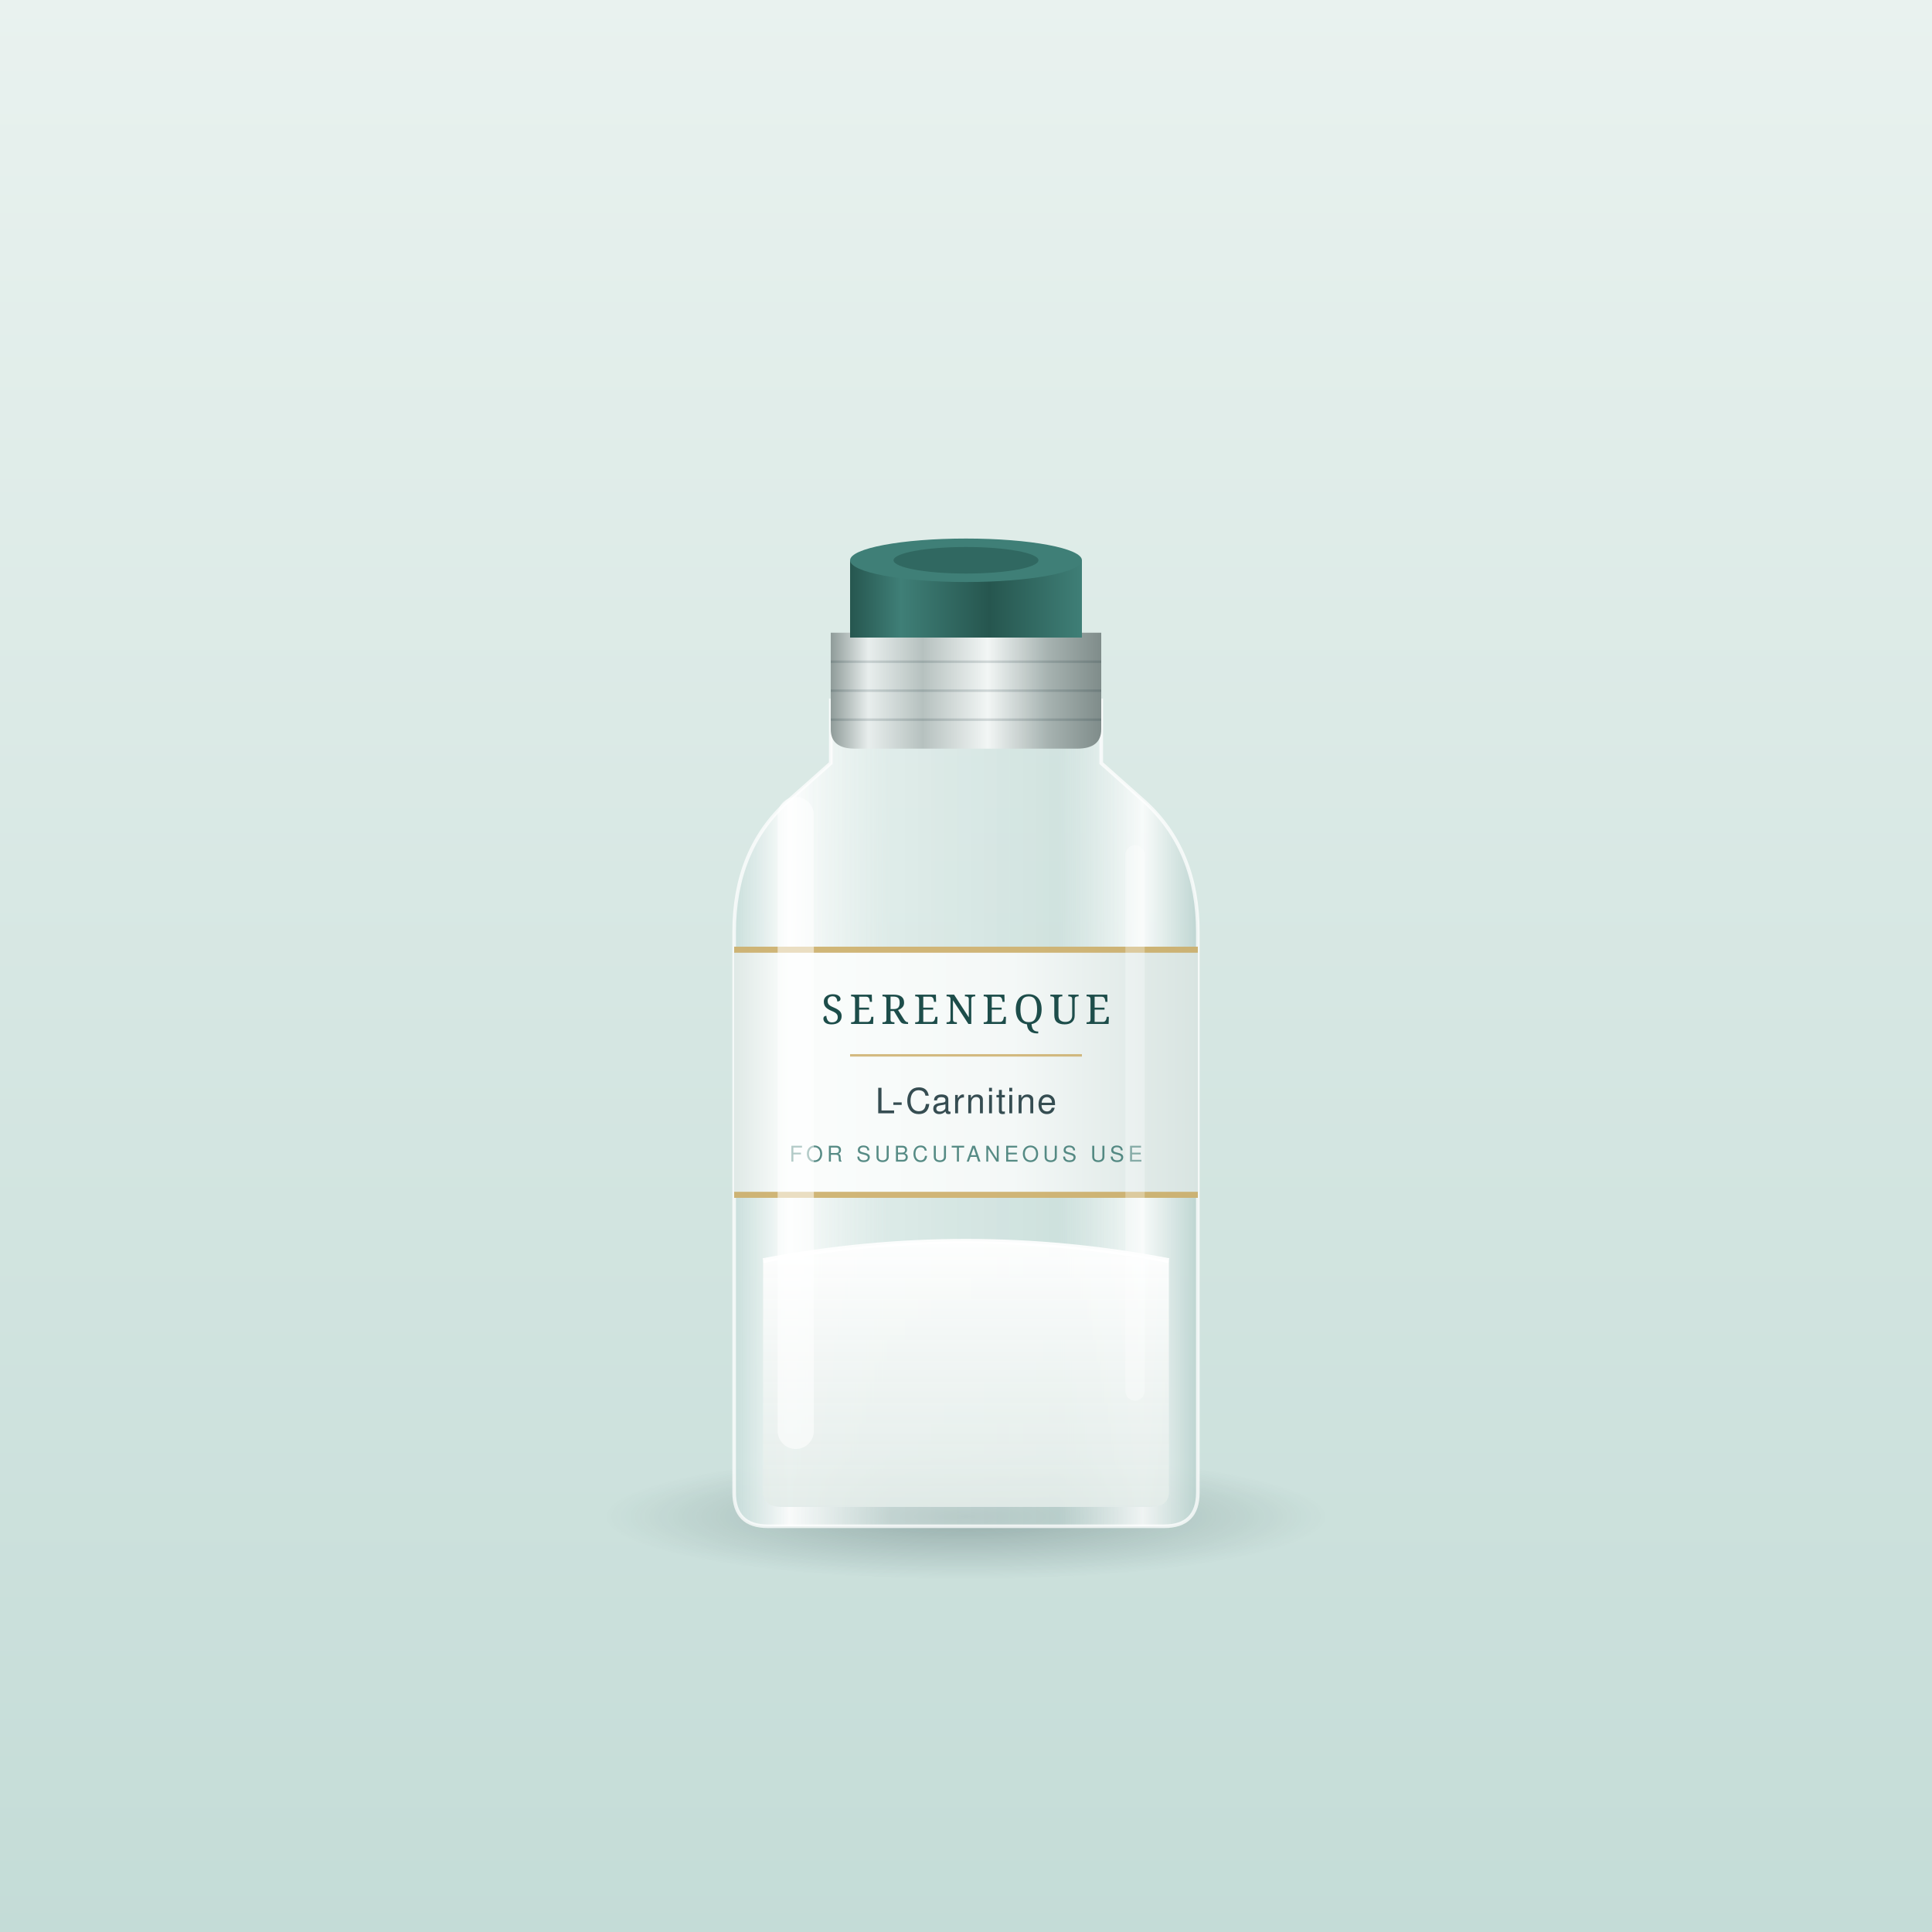
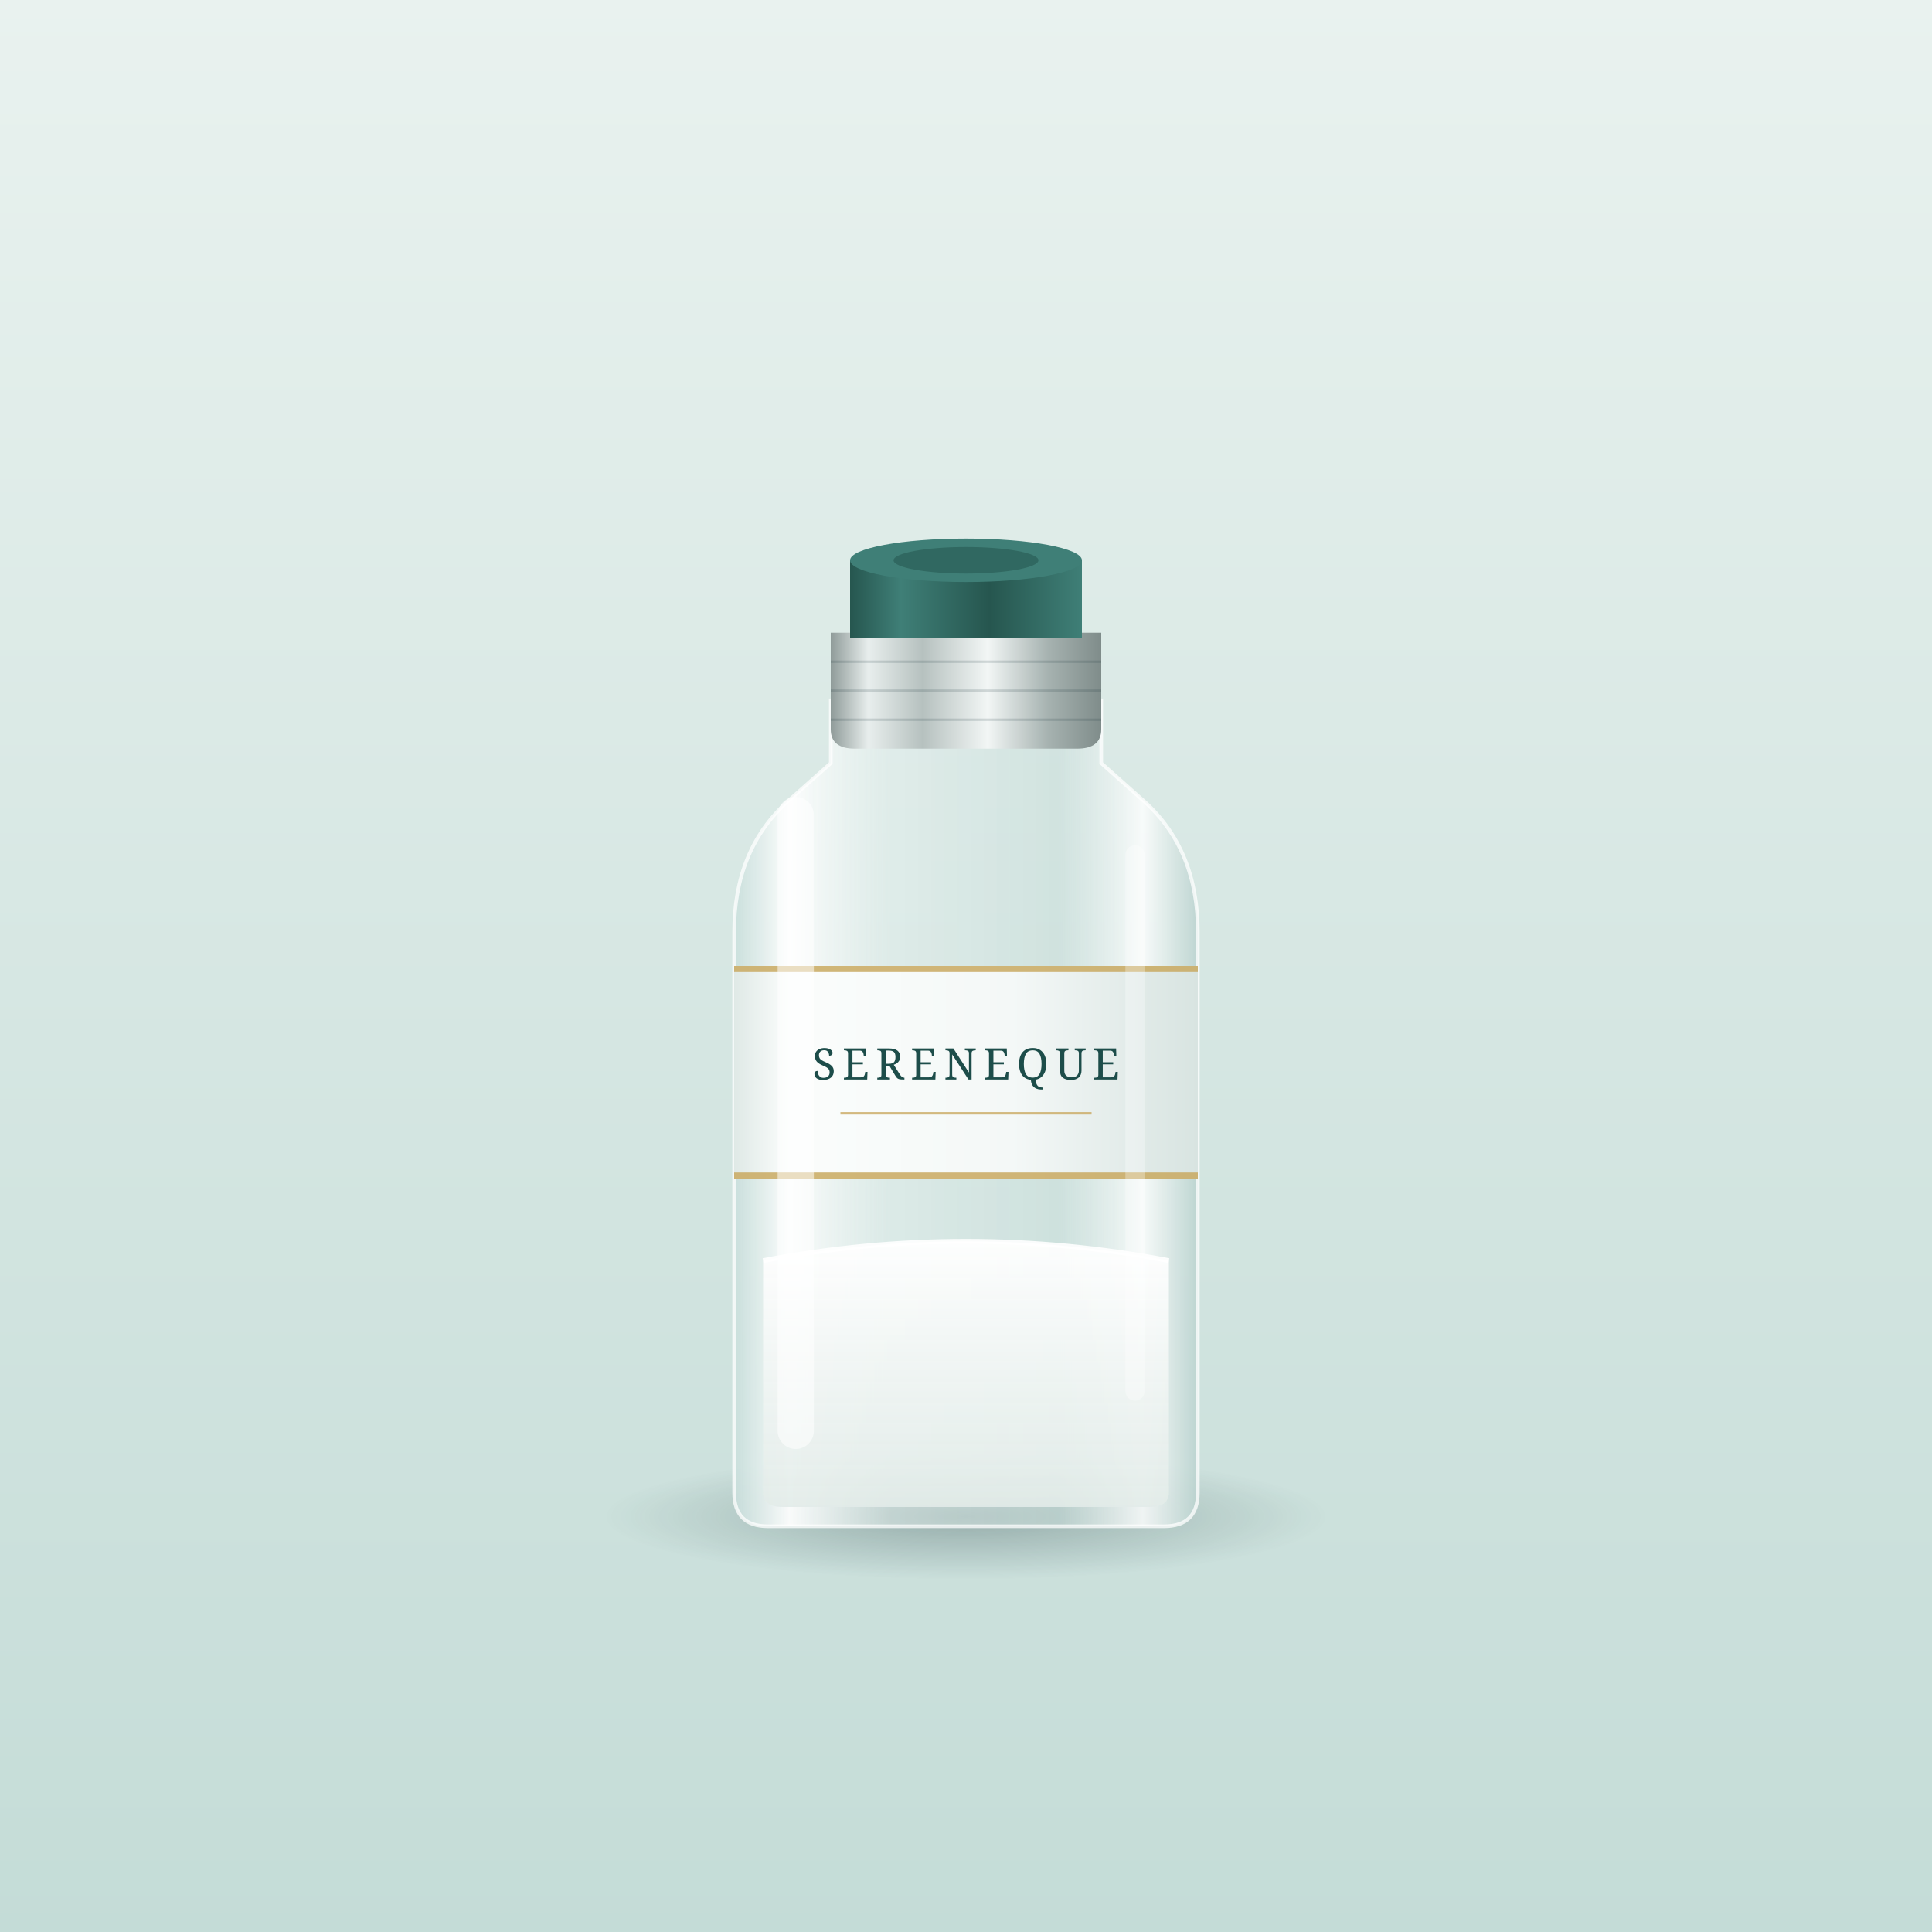
<svg xmlns="http://www.w3.org/2000/svg" viewBox="0 0 800 800" width="800" height="800">
  <defs>
    <linearGradient id="bg" x1="0" y1="0" x2="0" y2="1">
      <stop offset="0%" stop-color="#e9f2ef" />
      <stop offset="100%" stop-color="#c4dcd7" />
    </linearGradient>
    <linearGradient id="glass" x1="0" y1="0" x2="1" y2="0">
      <stop offset="0%" stop-color="#c8dedb" stop-opacity=".85" />
      <stop offset="12%" stop-color="#ffffff" stop-opacity=".92" />
      <stop offset="34%" stop-color="#e4efed" stop-opacity=".5" />
      <stop offset="70%" stop-color="#cadedb" stop-opacity=".55" />
      <stop offset="88%" stop-color="#ffffff" stop-opacity=".8" />
      <stop offset="100%" stop-color="#b9d2ce" stop-opacity=".85" />
    </linearGradient>
    <linearGradient id="alu" x1="0" y1="0" x2="1" y2="0">
      <stop offset="0%" stop-color="#8f9b99" />
      <stop offset="14%" stop-color="#e8eeed" />
      <stop offset="34%" stop-color="#b6c1bf" />
      <stop offset="58%" stop-color="#f2f6f5" />
      <stop offset="80%" stop-color="#a7b3b1" />
      <stop offset="100%" stop-color="#7f8c8a" />
    </linearGradient>
    <linearGradient id="cap" x1="0" y1="0" x2="1" y2="0">
      <stop offset="0%" stop-color="#26564f" />
      <stop offset="22%" stop-color="#3f7f77" />
      <stop offset="60%" stop-color="#26564f" />
      <stop offset="100%" stop-color="#3f7f77" />
    </linearGradient>
    <linearGradient id="lab" x1="0" y1="0" x2="1" y2="0">
      <stop offset="0%" stop-color="#dfe9e6" />
      <stop offset="12%" stop-color="#fbfdfc" />
      <stop offset="60%" stop-color="#f4f8f7" />
      <stop offset="100%" stop-color="#d8e4e1" />
    </linearGradient>
    <linearGradient id="powder" x1="0" y1="0" x2="0" y2="1">
      <stop offset="0%" stop-color="#ffffff" stop-opacity=".95" />
      <stop offset="100%" stop-color="#e3ece9" stop-opacity=".9" />
    </linearGradient>
    <radialGradient id="sh" cx="50%" cy="50%" r="50%">
      <stop offset="0%" stop-color="#143035" stop-opacity=".3" />
      <stop offset="100%" stop-color="#143035" stop-opacity="0" />
    </radialGradient>
  </defs>
  <rect width="800" height="800" fill="url(#bg)" />
  <ellipse cx="400" cy="628" rx="150" ry="26" fill="url(#sh)" />
  <path d="M304 618 v-232 q0 -34 22 -54 l18 -16 v-26 h112 v26 l18 16 q22 20 22 54 v232 q0 14 -14 14 h-164 q-14 0 -14 -14 z" fill="url(#glass)" stroke="#ffffff" stroke-opacity=".75" stroke-width="1.5" />
  <path d="M316 618 v-96 q84 -16 168 0 v96 q0 6 -8 6 h-152 q-8 0 -8 -6 z" fill="url(#powder)" />
  <path d="M316 522 q84 -16 168 0" fill="none" stroke="#ffffff" stroke-opacity=".9" stroke-width="2" />
-   <rect x="304" y="392" width="192" height="104" fill="url(#lab)" />
-   <rect x="304" y="392" width="192" height="2.5" fill="#c9a961" fill-opacity=".85" />
-   <rect x="304" y="493.5" width="192" height="2.5" fill="#c9a961" fill-opacity=".85" />
-   <text x="400" y="424" text-anchor="middle" font-family="Georgia,serif" font-size="17" letter-spacing="2.4" fill="#1d4d4a">SERENEQUE</text>
-   <line x1="352" y1="437" x2="448" y2="437" stroke="#c9a961" stroke-opacity=".8" stroke-width="1" />
-   <text x="400" y="461" text-anchor="middle" font-family="Helvetica,Arial,sans-serif" font-size="14.5" letter-spacing=".6" fill="#143035" fill-opacity=".85">L-Carnitine</text>
-   <text x="400" y="481" text-anchor="middle" font-family="Helvetica,Arial,sans-serif" font-size="9" letter-spacing="1.6" fill="#2f6f68" fill-opacity=".8">FOR SUBCUTANEOUS USE</text>
+   <rect x="304" y="400" width="192" height="88" fill="url(#lab)" />
+   <rect x="304" y="400" width="192" height="2.5" fill="#c9a961" fill-opacity=".85" />
+   <rect x="304" y="485.5" width="192" height="2.5" fill="#c9a961" fill-opacity=".85" />
+   <text x="400" y="447" text-anchor="middle" font-family="Georgia,serif" font-size="18" letter-spacing="2.6" fill="#1d4d4a" fill-opacity="1">SERENEQUE</text>
+   <line x1="348" y1="461" x2="452" y2="461" stroke="#c9a961" stroke-opacity=".8" stroke-width="1" />
  <rect x="352" y="266" width="96" height="34" rx="4" fill="#5d6a68" />
  <path d="M344 262 h112 v40 q0 8 -10 8 h-92 q-10 0 -10 -8 z" fill="url(#alu)" />
  <g stroke="#143035" stroke-opacity=".16" stroke-width="1">
    <line x1="344" y1="274" x2="456" y2="274" />
    <line x1="344" y1="286" x2="456" y2="286" />
    <line x1="344" y1="298" x2="456" y2="298" />
  </g>
  <path d="M352 232 h96 v32 h-96 z" fill="url(#cap)" />
  <ellipse cx="400" cy="232" rx="48" ry="9" fill="#3f7f77" />
  <ellipse cx="400" cy="232" rx="30" ry="5.5" fill="#26564f" fill-opacity=".55" />
  <rect x="322" y="330" width="15" height="270" rx="7.5" fill="#ffffff" fill-opacity=".55" />
  <rect x="466" y="350" width="8" height="230" rx="4" fill="#ffffff" fill-opacity=".3" />
</svg>
